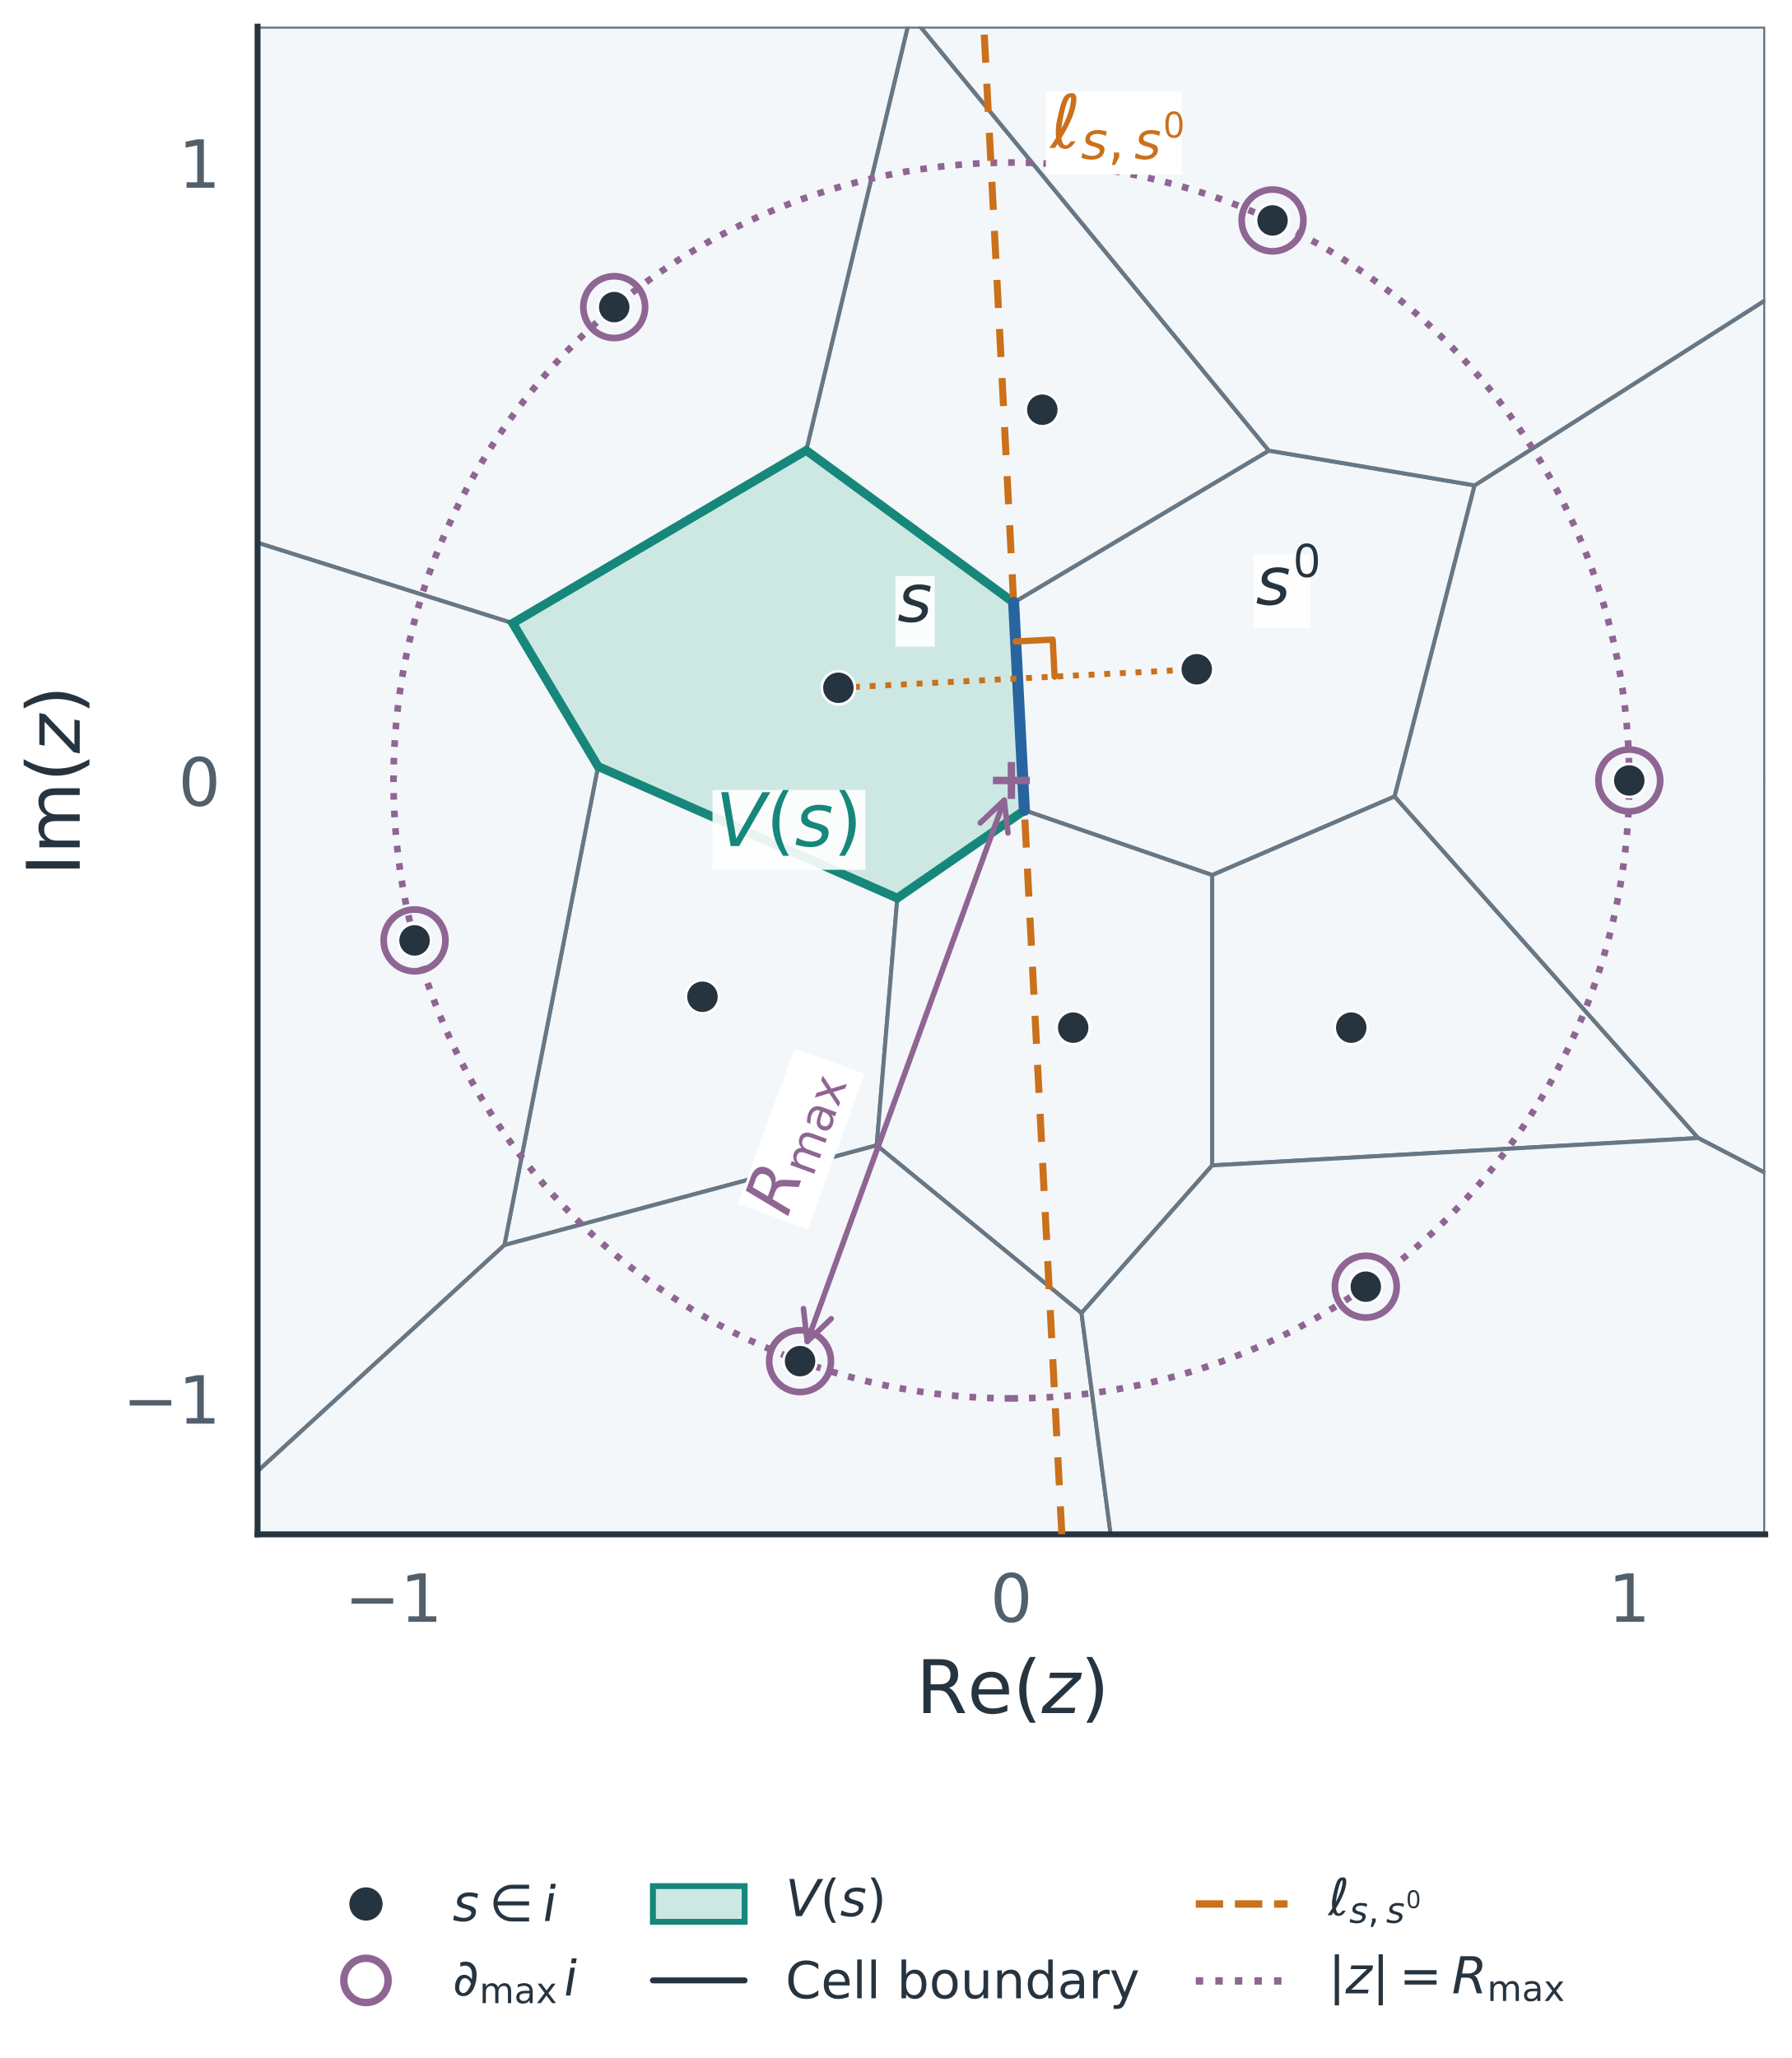
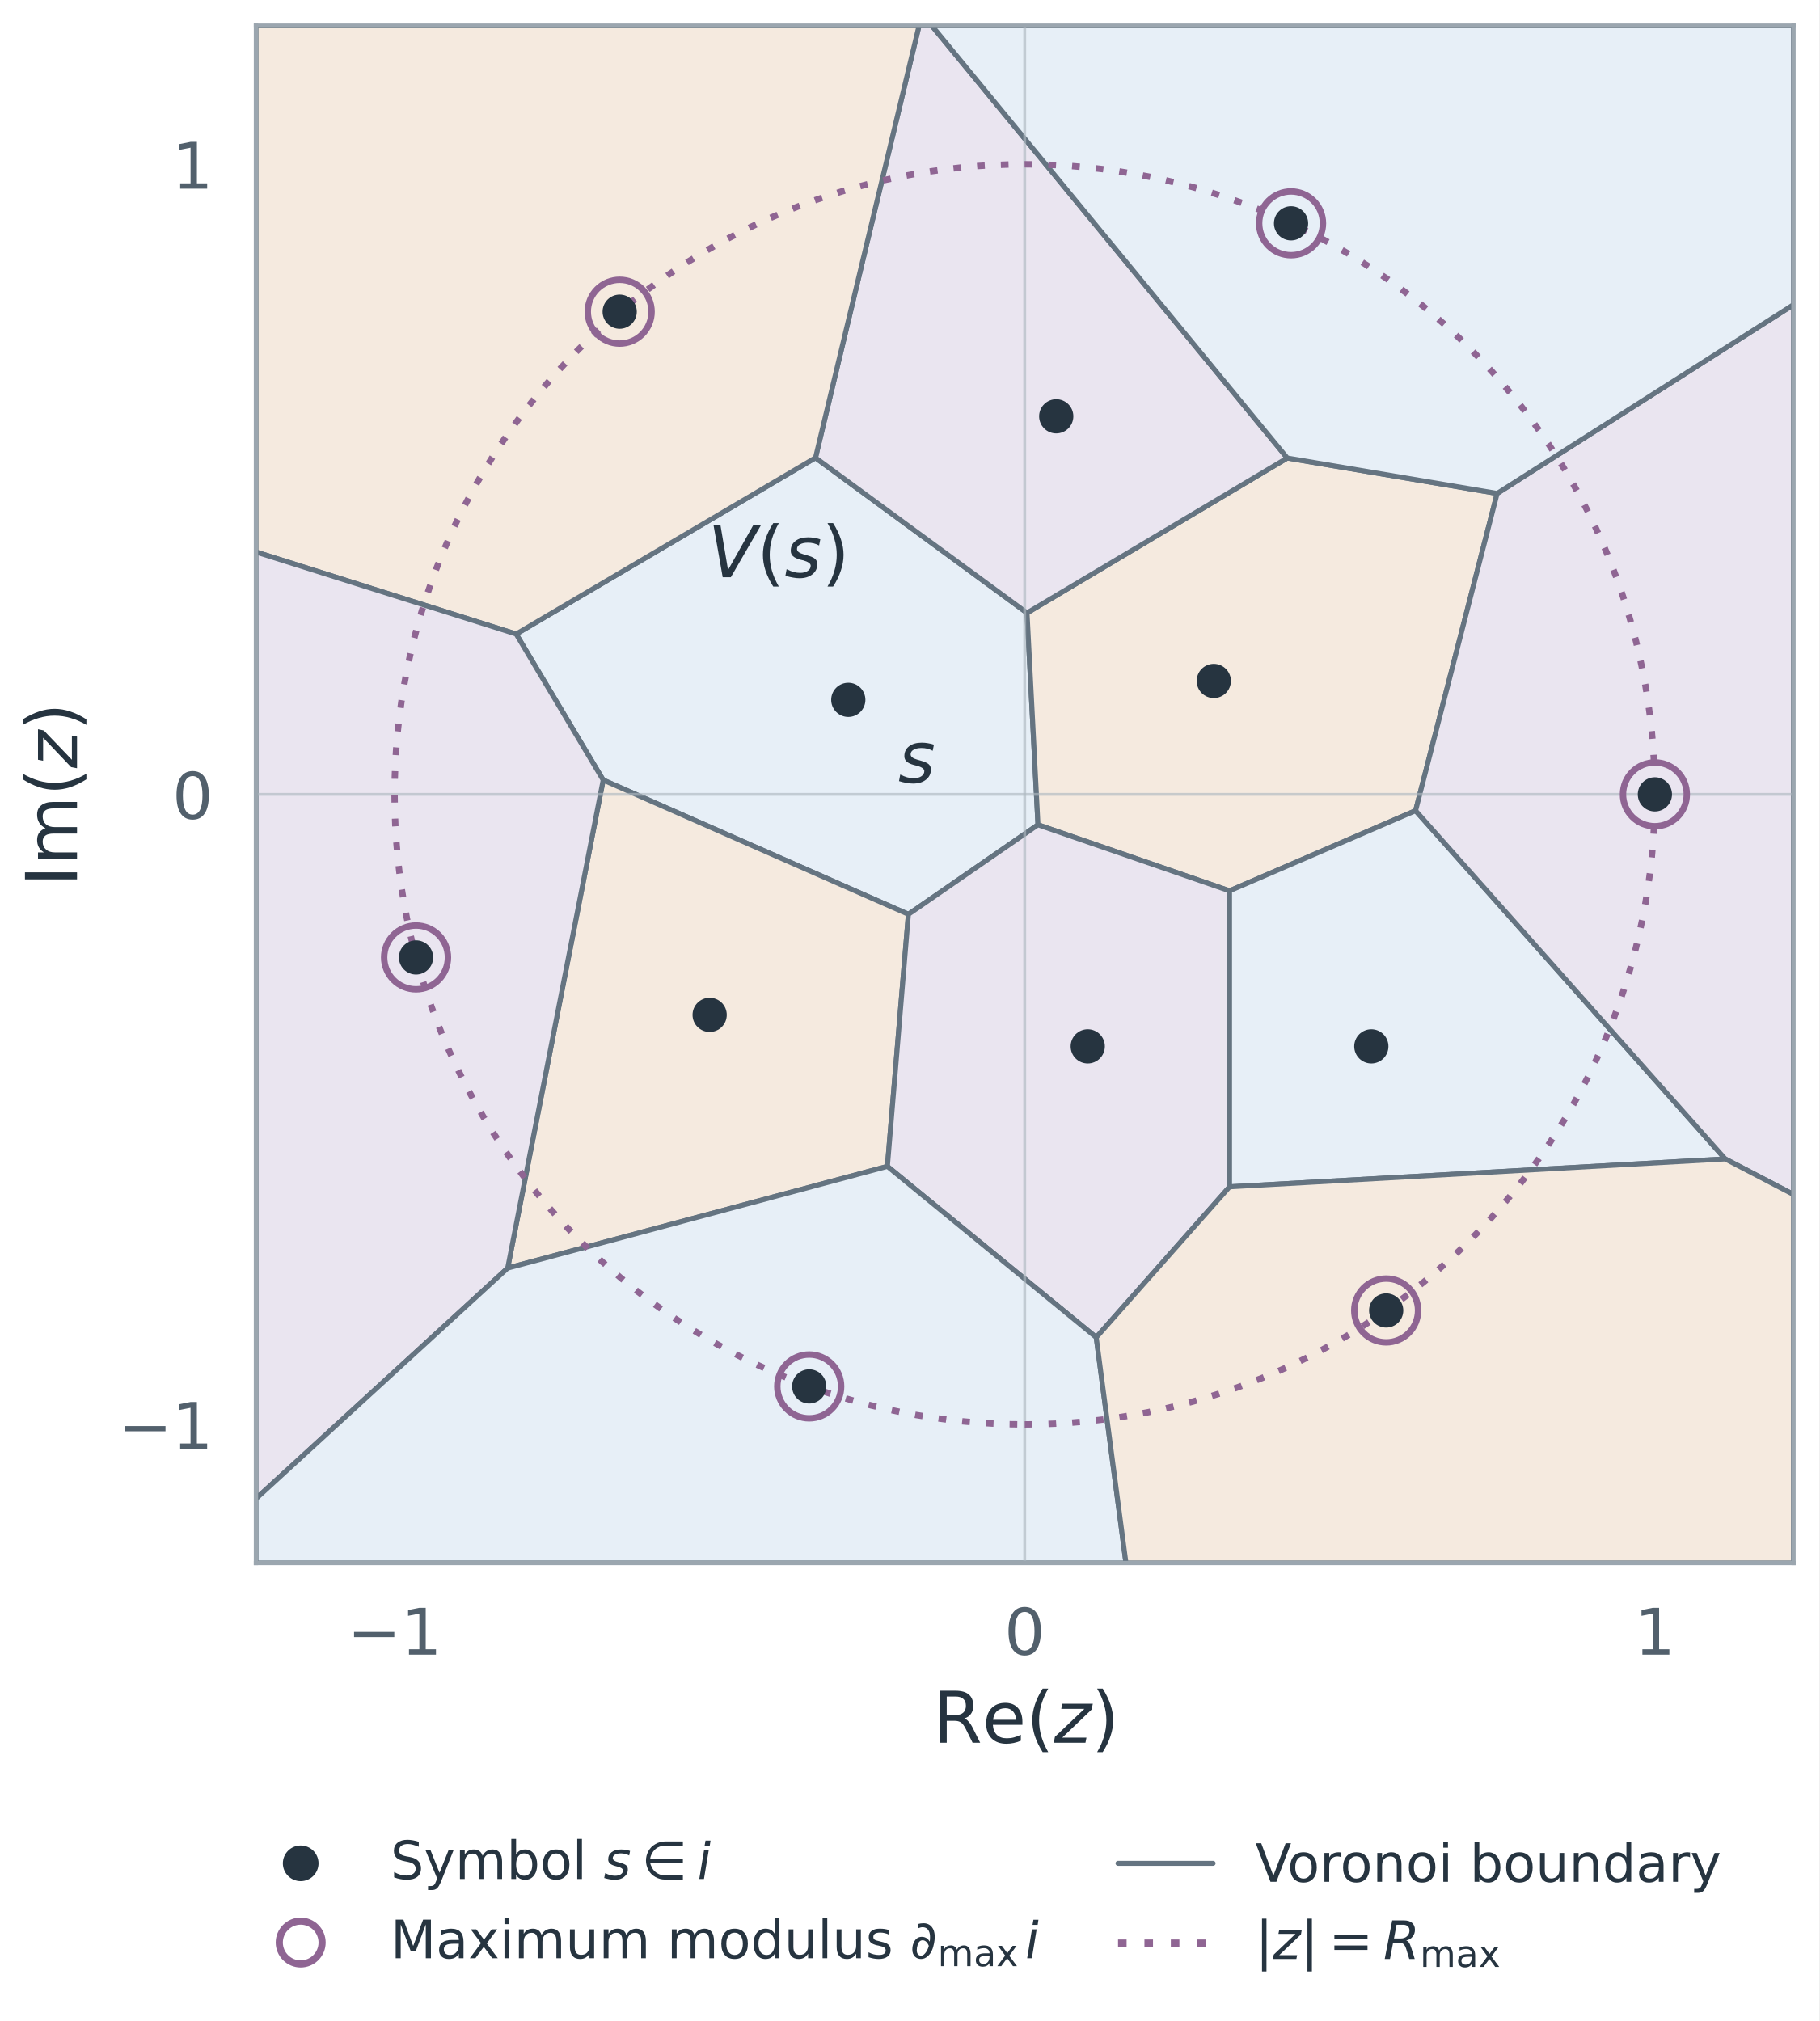
- <svg xmlns="http://www.w3.org/2000/svg" xmlns:xlink="http://www.w3.org/1999/xlink" width="242.59pt" height="278.61pt" viewBox="0 0 242.59 278.61" version="1.1">
+ <svg xmlns="http://www.w3.org/2000/svg" xmlns:xlink="http://www.w3.org/1999/xlink" width="254.966pt" height="283.292pt" viewBox="0 0 254.966 283.292" version="1.1">
  <defs>
    <style type="text/css">*{stroke-linejoin: round; stroke-linecap: butt}</style>
  </defs>
  <g id="figure_1">
    <g id="patch_1">
-       <path d="M 0 278.61  L 242.59 278.61  L 242.59 0  L 0 0  z " style="fill: #ffffff" />
+       <path d="M 0 283.292  L 254.966 283.292  L 254.966 0  L 0 0  z " style="fill: #ffffff" />
    </g>
    <g id="axes_1">
      <g id="patch_2">
-         <path d="M 34.87 207.72  L 238.99 207.72  L 238.99 3.6  L 34.87 3.6  z " style="fill: #ffffff" />
-       </g>
-       <g id="line2d_1">
-         <path d="M 34.87 105.66  L 238.99 105.66  " clip-path="url(#p9c1ac9a05a)" style="fill: none; stroke: #9aa6af; stroke-width: 0.45; stroke-linecap: round" />
-       </g>
-       <g id="line2d_2">
-         <path d="M 136.93 207.72  L 136.93 3.6  " clip-path="url(#p9c1ac9a05a)" style="fill: none; stroke: #9aa6af; stroke-width: 0.45; stroke-linecap: round" />
+         <path d="M 35.87 219.096  L 251.366 219.096  L 251.366 3.6  L 35.87 3.6  z " style="fill: #ffffff" />
      </g>
      <g id="matplotlib.axis_1">
        <g id="xtick_1">
          <g id="text_1">
-             <text style="font-size: 9px; font-family: 'DejaVu Sans'; text-anchor: middle; fill: #52606c" x="53.275" y="219.558" transform="rotate(-0 53.27457 219.5579)">−1</text>
+             <text style="font-size: 9px; font-family: 'DejaVu Sans'; text-anchor: middle; fill: #52606c" x="55.3" y="231.934" transform="rotate(-0 55.30028 231.9339)">−1</text>
          </g>
        </g>
        <g id="xtick_2">
          <g id="text_2">
-             <text style="font-size: 9px; font-family: 'DejaVu Sans'; text-anchor: middle; fill: #52606c" x="136.93" y="219.558" transform="rotate(-0 136.9303 219.5579)">0</text>
+             <text style="font-size: 9px; font-family: 'DejaVu Sans'; text-anchor: middle; fill: #52606c" x="143.618" y="231.934" transform="rotate(-0 143.6183 231.9339)">0</text>
          </g>
        </g>
        <g id="xtick_3">
          <g id="text_3">
-             <text style="font-size: 9px; font-family: 'DejaVu Sans'; text-anchor: middle; fill: #52606c" x="220.586" y="219.558" transform="rotate(-0 220.5861 219.5579)">1</text>
+             <text style="font-size: 9px; font-family: 'DejaVu Sans'; text-anchor: middle; fill: #52606c" x="231.936" y="231.934" transform="rotate(-0 231.9363 231.9339)">1</text>
          </g>
        </g>
        <g id="text_4">
-           <g style="fill: #263440" transform="translate(124.0303 232.32)">
+           <g style="fill: #263440" transform="translate(130.7183 244.696)">
            <text>
              <tspan x="0" y="-0.406" style="font-size: 10px; font-family: 'DejaVu Sans'; fill: #263440">R</tspan>
              <tspan x="6.948" y="-0.406" style="font-size: 10px; font-family: 'DejaVu Sans'; fill: #263440">e</tspan>
              <tspan x="13.101" y="-0.406" style="font-size: 10px; font-family: 'DejaVu Sans'; fill: #263440">(</tspan>
              <tspan x="22.251" y="-0.406" style="font-size: 10px; font-family: 'DejaVu Sans'; fill: #263440">)</tspan>
              <tspan x="17.002" y="-0.406" style="font-style: oblique; font-size: 10px; font-family: 'DejaVu Sans'; fill: #263440">z</tspan>
            </text>
          </g>
        </g>
      </g>
      <g id="matplotlib.axis_2">
        <g id="ytick_1">
          <g id="text_5">
-             <text style="font-size: 9px; font-family: 'DejaVu Sans'; text-anchor: end; fill: #52606c" x="29.87" y="192.735" transform="rotate(-0 29.87031 192.7347)">−1</text>
+             <text style="font-size: 9px; font-family: 'DejaVu Sans'; text-anchor: end; fill: #52606c" x="29.87" y="203.085" transform="rotate(-0 29.87031 203.085)">−1</text>
          </g>
        </g>
        <g id="ytick_2">
          <g id="text_6">
-             <text style="font-size: 9px; font-family: 'DejaVu Sans'; text-anchor: end; fill: #52606c" x="29.87" y="109.079" transform="rotate(-0 29.87031 109.0789)">0</text>
+             <text style="font-size: 9px; font-family: 'DejaVu Sans'; text-anchor: end; fill: #52606c" x="29.87" y="114.767" transform="rotate(-0 29.87031 114.7669)">0</text>
          </g>
        </g>
        <g id="ytick_3">
          <g id="text_7">
-             <text style="font-size: 9px; font-family: 'DejaVu Sans'; text-anchor: end; fill: #52606c" x="29.87" y="25.423" transform="rotate(-0 29.87031 25.42321)">1</text>
+             <text style="font-size: 9px; font-family: 'DejaVu Sans'; text-anchor: end; fill: #52606c" x="29.87" y="26.449" transform="rotate(-0 29.87031 26.44891)">1</text>
          </g>
        </g>
        <g id="text_8">
-           <g style="fill: #263440" transform="translate(11.2 118.56) rotate(-90)">
+           <g style="fill: #263440" transform="translate(11.2 124.248) rotate(-90)">
            <text>
              <tspan x="0" y="-0.406" style="font-size: 10px; font-family: 'DejaVu Sans'; fill: #263440">I</tspan>
              <tspan x="2.949" y="-0.406" style="font-size: 10px; font-family: 'DejaVu Sans'; fill: #263440">m</tspan>
              <tspan x="12.69" y="-0.406" style="font-size: 10px; font-family: 'DejaVu Sans'; fill: #263440">(</tspan>
              <tspan x="21.841" y="-0.406" style="font-size: 10px; font-family: 'DejaVu Sans'; fill: #263440">)</tspan>
              <tspan x="16.592" y="-0.406" style="font-style: oblique; font-size: 10px; font-family: 'DejaVu Sans'; fill: #263440">z</tspan>
            </text>
          </g>
        </g>
      </g>
      <g id="patch_3">
-         <path d="M 138.69 109.699  L 137.235 81.567  L 109.151 60.973  L 69.416 84.373  L 80.97 103.758  L 121.486 121.586  z " clip-path="url(#p9c1ac9a05a)" style="fill: #cde8e3; stroke: #677784; stroke-width: 0.55; stroke-linejoin: miter" />
+         <path d="M 145.476 115.613  L 143.94 85.913  L 114.291 64.17  L 72.341 88.874  L 84.539 109.34  L 127.314 128.161  z " clip-path="url(#p32d2701789)" style="fill: #e7eff7; stroke: #657481; stroke-width: 0.7; stroke-linejoin: miter" />
      </g>
      <g id="patch_4">
-         <path d="M 171.782 61.003  L 137.235 81.567  L 138.69 109.699  L 164.118 118.468  L 188.814 107.823  L 199.644 65.707  z " clip-path="url(#p9c1ac9a05a)" style="fill: #f4f7fa; stroke: #677784; stroke-width: 0.55; stroke-linejoin: miter" />
+         <path d="M 180.413 64.202  L 143.94 85.913  L 145.476 115.613  L 172.322 124.87  L 198.394 113.632  L 209.827 69.168  z " clip-path="url(#p32d2701789)" style="fill: #f5eadf; stroke: #657481; stroke-width: 0.7; stroke-linejoin: miter" />
      </g>
      <g id="patch_5">
-         <path d="M 124.595 3.6  L 122.902 3.6  L 109.151 60.973  L 137.235 81.567  L 171.782 61.003  z " clip-path="url(#p9c1ac9a05a)" style="fill: #f4f7fa; stroke: #677784; stroke-width: 0.55; stroke-linejoin: miter" />
+         <path d="M 130.595 3.6  L 128.808 3.6  L 114.291 64.17  L 143.94 85.913  L 180.413 64.202  z " clip-path="url(#p32d2701789)" style="fill: #eae5f0; stroke: #657481; stroke-width: 0.7; stroke-linejoin: miter" />
      </g>
      <g id="patch_6">
-         <path d="M 118.697 155.054  L 121.486 121.586  L 80.97 103.758  L 68.288 168.559  z " clip-path="url(#p9c1ac9a05a)" style="fill: #f4f7fa; stroke: #677784; stroke-width: 0.55; stroke-linejoin: miter" />
+         <path d="M 124.369 163.495  L 127.314 128.161  L 84.539 109.34  L 71.151 177.752  z " clip-path="url(#p32d2701789)" style="fill: #f5eadf; stroke: #657481; stroke-width: 0.7; stroke-linejoin: miter" />
      </g>
      <g id="patch_7">
-         <path d="M 164.118 157.769  L 164.118 118.468  L 138.69 109.699  L 121.486 121.586  L 118.697 155.054  L 146.423 177.762  z " clip-path="url(#p9c1ac9a05a)" style="fill: #f4f7fa; stroke: #677784; stroke-width: 0.55; stroke-linejoin: miter" />
+         <path d="M 172.322 166.361  L 172.322 124.87  L 145.476 115.613  L 127.314 128.161  L 124.369 163.495  L 153.64 187.468  z " clip-path="url(#p32d2701789)" style="fill: #eae5f0; stroke: #657481; stroke-width: 0.7; stroke-linejoin: miter" />
      </g>
      <g id="patch_8">
-         <path d="M 229.92 154.068  L 188.814 107.823  L 164.118 118.468  L 164.118 157.769  z " clip-path="url(#p9c1ac9a05a)" style="fill: #f4f7fa; stroke: #677784; stroke-width: 0.55; stroke-linejoin: miter" />
+         <path d="M 241.791 162.453  L 198.394 113.632  L 172.322 124.87  L 172.322 166.361  z " clip-path="url(#p32d2701789)" style="fill: #e7eff7; stroke: #657481; stroke-width: 0.7; stroke-linejoin: miter" />
      </g>
      <g id="patch_9">
-         <path d="M 238.99 158.789  L 238.99 40.641  L 199.644 65.707  L 188.814 107.823  L 229.92 154.068  z " clip-path="url(#p9c1ac9a05a)" style="fill: #f4f7fa; stroke: #677784; stroke-width: 0.55; stroke-linejoin: miter" />
+         <path d="M 251.366 167.438  L 251.366 42.705  L 209.827 69.168  L 198.394 113.632  L 241.791 162.453  z " clip-path="url(#p32d2701789)" style="fill: #eae5f0; stroke: #657481; stroke-width: 0.7; stroke-linejoin: miter" />
      </g>
      <g id="patch_10">
-         <path d="M 238.99 40.641  L 238.99 3.6  L 124.595 3.6  L 171.782 61.003  L 199.644 65.707  z " clip-path="url(#p9c1ac9a05a)" style="fill: #f4f7fa; stroke: #677784; stroke-width: 0.55; stroke-linejoin: miter" />
+         <path d="M 251.366 42.705  L 251.366 3.6  L 130.595 3.6  L 180.413 64.202  L 209.827 69.168  z " clip-path="url(#p32d2701789)" style="fill: #e7eff7; stroke: #657481; stroke-width: 0.7; stroke-linejoin: miter" />
      </g>
      <g id="patch_11">
-         <path d="M 122.902 3.6  L 34.87 3.6  L 34.87 73.481  L 69.416 84.373  L 109.151 60.973  z " clip-path="url(#p9c1ac9a05a)" style="fill: #f4f7fa; stroke: #677784; stroke-width: 0.55; stroke-linejoin: miter" />
+         <path d="M 128.808 3.6  L 35.87 3.6  L 35.87 77.375  L 72.341 88.874  L 114.291 64.17  z " clip-path="url(#p32d2701789)" style="fill: #f5eadf; stroke: #657481; stroke-width: 0.7; stroke-linejoin: miter" />
      </g>
      <g id="patch_12">
-         <path d="M 68.288 168.559  L 80.97 103.758  L 69.416 84.373  L 34.87 73.481  L 34.87 199.181  z " clip-path="url(#p9c1ac9a05a)" style="fill: #f4f7fa; stroke: #677784; stroke-width: 0.55; stroke-linejoin: miter" />
+         <path d="M 71.151 177.752  L 84.539 109.34  L 72.341 88.874  L 35.87 77.375  L 35.87 210.081  z " clip-path="url(#p32d2701789)" style="fill: #eae5f0; stroke: #657481; stroke-width: 0.7; stroke-linejoin: miter" />
      </g>
      <g id="patch_13">
-         <path d="M 34.87 207.72  L 150.367 207.72  L 146.423 177.762  L 118.697 155.054  L 68.288 168.559  L 34.87 199.181  z " clip-path="url(#p9c1ac9a05a)" style="fill: #f4f7fa; stroke: #677784; stroke-width: 0.55; stroke-linejoin: miter" />
+         <path d="M 35.87 219.096  L 157.804 219.096  L 153.64 187.468  L 124.369 163.495  L 71.151 177.752  L 35.87 210.081  z " clip-path="url(#p32d2701789)" style="fill: #e7eff7; stroke: #657481; stroke-width: 0.7; stroke-linejoin: miter" />
      </g>
      <g id="patch_14">
-         <path d="M 150.367 207.72  L 238.99 207.72  L 238.99 158.789  L 229.92 154.068  L 164.118 157.769  L 146.423 177.762  z " clip-path="url(#p9c1ac9a05a)" style="fill: #f4f7fa; stroke: #677784; stroke-width: 0.55; stroke-linejoin: miter" />
+         <path d="M 157.804 219.096  L 251.366 219.096  L 251.366 167.438  L 241.791 162.453  L 172.322 166.361  L 153.64 187.468  z " clip-path="url(#p32d2701789)" style="fill: #f5eadf; stroke: #657481; stroke-width: 0.7; stroke-linejoin: miter" />
+       </g>
+       <g id="line2d_1">
+         <path d="M 35.87 111.348  L 251.366 111.348  " clip-path="url(#p32d2701789)" style="fill: none; stroke: #aeb8c0; stroke-opacity: 0.65; stroke-width: 0.4; stroke-linecap: round" />
+       </g>
+       <g id="line2d_2">
+         <path d="M 143.618 219.096  L 143.618 3.6  " clip-path="url(#p32d2701789)" style="fill: none; stroke: #aeb8c0; stroke-opacity: 0.65; stroke-width: 0.4; stroke-linecap: round" />
      </g>
      <g id="patch_15">
-         <path d="M 136.93 189.316  C 159.116 189.316 180.396 180.501 196.084 164.814  C 211.772 149.126 220.586 127.846 220.586 105.66  C 220.586 83.474 211.772 62.194 196.084 46.506  C 180.396 30.819 159.116 22.004 136.93 22.004  C 114.745 22.004 93.464 30.819 77.777 46.506  C 62.089 62.194 53.275 83.474 53.275 105.66  C 53.275 127.846 62.089 149.126 77.777 164.814  C 93.464 180.501 114.745 189.316 136.93 189.316  L 136.93 189.316  z " clip-path="url(#p9c1ac9a05a)" style="fill: none; stroke-dasharray: 0.9,1.485; stroke-dashoffset: 0; stroke: #8f6593; stroke-width: 0.9; stroke-linejoin: miter" />
+         <path d="M 35.87 219.096  L 35.87 3.6  " style="fill: none; stroke: #9ba6af; stroke-width: 0.6; stroke-linejoin: miter; stroke-linecap: square" />
      </g>
      <g id="patch_16">
-         <path d="M 34.87 207.72  L 34.87 3.6  " style="fill: none; stroke: #263440; stroke-width: 0.8; stroke-linejoin: miter; stroke-linecap: square" />
+         <path d="M 251.366 219.096  L 251.366 3.6  " style="fill: none; stroke: #9ba6af; stroke-width: 0.6; stroke-linejoin: miter; stroke-linecap: square" />
      </g>
      <g id="patch_17">
-         <path d="M 34.87 207.72  L 238.99 207.72  " style="fill: none; stroke: #263440; stroke-width: 0.8; stroke-linejoin: miter; stroke-linecap: square" />
+         <path d="M 35.87 219.096  L 251.366 219.096  " style="fill: none; stroke: #9ba6af; stroke-width: 0.6; stroke-linejoin: miter; stroke-linecap: square" />
      </g>
      <g id="patch_18">
-         <path d="M 138.69 109.699  L 137.235 81.567  L 109.151 60.973  L 69.416 84.373  L 80.97 103.758  L 121.486 121.586  L 138.69 109.699  z " clip-path="url(#p9c1ac9a05a)" style="fill: none; stroke: #16877a; stroke-width: 1.2; stroke-linejoin: miter" />
+         <path d="M 35.87 3.6  L 251.366 3.6  " style="fill: none; stroke: #9ba6af; stroke-width: 0.6; stroke-linejoin: miter; stroke-linecap: square" />
      </g>
      <g id="patch_19">
-         <path d="M 135.96 108.326  Q 122.624 144.966 109.289 181.605  " style="fill: none; stroke: #8f6593; stroke-width: 0.75; stroke-linecap: round" />
-         <path d="M 132.712 111.401  L 135.96 108.326  L 136.471 112.769  " style="fill: none; stroke: #8f6593; stroke-width: 0.75; stroke-linecap: round" />
-         <path d="M 112.536 178.53  L 109.289 181.605  L 108.777 177.162  " style="fill: none; stroke: #8f6593; stroke-width: 0.75; stroke-linecap: round" />
-       </g>
-       <g id="line2d_3">
-         <path d="M 143.76 207.72  L 133.202 3.6  " clip-path="url(#p9c1ac9a05a)" style="fill: none; stroke-dasharray: 3.8,2.85; stroke-dashoffset: 0; stroke: #cb701b; stroke-width: 0.95" />
-       </g>
-       <g id="line2d_4">
-         <path d="M 138.69 109.699  L 137.235 81.567  " clip-path="url(#p9c1ac9a05a)" style="fill: none; stroke: #2864a0; stroke-width: 1.5; stroke-linecap: round" />
+         <path d="M 143.618 199.666  C 167.041 199.666 189.507 190.36 206.069 173.798  C 222.631 157.236 231.936 134.77 231.936 111.348  C 231.936 87.926 222.631 65.46 206.069 48.898  C 189.507 32.336 167.041 23.03 143.618 23.03  C 120.196 23.03 97.73 32.336 81.168 48.898  C 64.606 65.46 55.3 87.926 55.3 111.348  C 55.3 134.77 64.606 157.236 81.168 173.798  C 97.73 190.36 120.196 199.666 143.618 199.666  L 143.618 199.666  z " clip-path="url(#p32d2701789)" style="fill: none; stroke-dasharray: 1.08,2.25; stroke-dashoffset: 0; stroke: #8f6593; stroke-width: 0.9; stroke-linejoin: miter" />
      </g>
      <g id="PathCollection_1">
        <defs>
-           <path id="C0_0_5647964452" d="M 0 4.183  C 1.109 4.183 2.174 3.743 2.958 2.958  C 3.743 2.174 4.183 1.109 4.183 -0  C 4.183 -1.109 3.743 -2.174 2.958 -2.958  C 2.174 -3.743 1.109 -4.183 0 -4.183  C -1.109 -4.183 -2.174 -3.743 -2.958 -2.958  C -3.743 -2.174 -4.183 -1.109 -4.183 0  C -4.183 1.109 -3.743 2.174 -2.958 2.958  C -2.174 3.743 -1.109 4.183 0 4.183  z " />
-         </defs>
-         <g clip-path="url(#p9c1ac9a05a)">
-           <use xlink:href="#C0_0_5647964452" x="220.586" y="105.66" style="fill: none; stroke: #8f6593; stroke-width: 0.9" />
-         </g>
-         <g clip-path="url(#p9c1ac9a05a)">
-           <use xlink:href="#C0_0_5647964452" x="172.285" y="29.842" style="fill: none; stroke: #8f6593; stroke-width: 0.9" />
-         </g>
-         <g clip-path="url(#p9c1ac9a05a)">
-           <use xlink:href="#C0_0_5647964452" x="83.157" y="41.576" style="fill: none; stroke: #8f6593; stroke-width: 0.9" />
-         </g>
-         <g clip-path="url(#p9c1ac9a05a)">
-           <use xlink:href="#C0_0_5647964452" x="56.125" y="127.312" style="fill: none; stroke: #8f6593; stroke-width: 0.9" />
-         </g>
-         <g clip-path="url(#p9c1ac9a05a)">
-           <use xlink:href="#C0_0_5647964452" x="108.318" y="184.271" style="fill: none; stroke: #8f6593; stroke-width: 0.9" />
-         </g>
-         <g clip-path="url(#p9c1ac9a05a)">
-           <use xlink:href="#C0_0_5647964452" x="184.913" y="174.187" style="fill: none; stroke: #8f6593; stroke-width: 0.9" />
-         </g>
-       </g>
-       <g id="line2d_5">
-         <path d="M 113.507 93.112  L 162.027 90.602  " clip-path="url(#p9c1ac9a05a)" style="fill: none; stroke-dasharray: 0.8,1.32; stroke-dashoffset: 0; stroke: #cb701b; stroke-width: 0.8" />
+           <path id="C0_0_410aed435f" d="M 0 4.472  C 1.186 4.472 2.324 4.001 3.162 3.162  C 4.001 2.324 4.472 1.186 4.472 -0  C 4.472 -1.186 4.001 -2.324 3.162 -3.162  C 2.324 -4.001 1.186 -4.472 0 -4.472  C -1.186 -4.472 -2.324 -4.001 -3.162 -3.162  C -4.001 -2.324 -4.472 -1.186 -4.472 0  C -4.472 1.186 -4.001 2.324 -3.162 3.162  C -2.324 4.001 -1.186 4.472 0 4.472  z " />
+         </defs>
+         <g clip-path="url(#p32d2701789)">
+           <use xlink:href="#C0_0_410aed435f" x="231.936" y="111.348" style="fill: none; stroke: #8f6593; stroke-width: 0.9" />
+         </g>
+         <g clip-path="url(#p32d2701789)">
+           <use xlink:href="#C0_0_410aed435f" x="180.943" y="31.305" style="fill: none; stroke: #8f6593; stroke-width: 0.9" />
+         </g>
+         <g clip-path="url(#p32d2701789)">
+           <use xlink:href="#C0_0_410aed435f" x="86.849" y="43.692" style="fill: none; stroke: #8f6593; stroke-width: 0.9" />
+         </g>
+         <g clip-path="url(#p32d2701789)">
+           <use xlink:href="#C0_0_410aed435f" x="58.31" y="134.206" style="fill: none; stroke: #8f6593; stroke-width: 0.9" />
+         </g>
+         <g clip-path="url(#p32d2701789)">
+           <use xlink:href="#C0_0_410aed435f" x="113.412" y="194.34" style="fill: none; stroke: #8f6593; stroke-width: 0.9" />
+         </g>
+         <g clip-path="url(#p32d2701789)">
+           <use xlink:href="#C0_0_410aed435f" x="194.275" y="183.694" style="fill: none; stroke: #8f6593; stroke-width: 0.9" />
+         </g>
      </g>
      <g id="PathCollection_2">
        <defs>
-           <path id="mb1f69f46f2" d="M 0 2.236  C 0.593 2.236 1.162 2 1.581 1.581  C 2 1.162 2.236 0.593 2.236 0  C 2.236 -0.593 2 -1.162 1.581 -1.581  C 1.162 -2 0.593 -2.236 0 -2.236  C -0.593 -2.236 -1.162 -2 -1.581 -1.581  C -2 -1.162 -2.236 -0.593 -2.236 0  C -2.236 0.593 -2 1.162 -1.581 1.581  C -1.162 2 -0.593 2.236 0 2.236  z " style="stroke: #ffffff; stroke-width: 0.35" />
-         </defs>
-         <g clip-path="url(#p9c1ac9a05a)">
-           <use xlink:href="#mb1f69f46f2" x="113.507" y="93.112" style="fill: #263440; stroke: #ffffff; stroke-width: 0.35" />
-           <use xlink:href="#mb1f69f46f2" x="162.027" y="90.602" style="fill: #263440; stroke: #ffffff; stroke-width: 0.35" />
-           <use xlink:href="#mb1f69f46f2" x="141.113" y="55.467" style="fill: #263440; stroke: #ffffff; stroke-width: 0.35" />
-           <use xlink:href="#mb1f69f46f2" x="95.102" y="134.94" style="fill: #263440; stroke: #ffffff; stroke-width: 0.35" />
-           <use xlink:href="#mb1f69f46f2" x="145.296" y="139.122" style="fill: #263440; stroke: #ffffff; stroke-width: 0.35" />
-           <use xlink:href="#mb1f69f46f2" x="182.941" y="139.122" style="fill: #263440; stroke: #ffffff; stroke-width: 0.35" />
-           <use xlink:href="#mb1f69f46f2" x="220.586" y="105.66" style="fill: #263440; stroke: #ffffff; stroke-width: 0.35" />
-           <use xlink:href="#mb1f69f46f2" x="172.285" y="29.842" style="fill: #263440; stroke: #ffffff; stroke-width: 0.35" />
-           <use xlink:href="#mb1f69f46f2" x="83.157" y="41.576" style="fill: #263440; stroke: #ffffff; stroke-width: 0.35" />
-           <use xlink:href="#mb1f69f46f2" x="56.125" y="127.312" style="fill: #263440; stroke: #ffffff; stroke-width: 0.35" />
-           <use xlink:href="#mb1f69f46f2" x="108.318" y="184.271" style="fill: #263440; stroke: #ffffff; stroke-width: 0.35" />
-           <use xlink:href="#mb1f69f46f2" x="184.913" y="174.187" style="fill: #263440; stroke: #ffffff; stroke-width: 0.35" />
-         </g>
-       </g>
-       <g id="line2d_6">
-         <path d="M 142.78 91.598  L 142.52 86.585  L 137.508 86.844  " clip-path="url(#p9c1ac9a05a)" style="fill: none; stroke: #cb701b; stroke-width: 0.85; stroke-linecap: round" />
-       </g>
-       <g id="line2d_7">
-         <path d="M 136.93 105.66  " clip-path="url(#p9c1ac9a05a)" style="fill: none; stroke: #8f6593; stroke-width: 1.2; stroke-linecap: round" />
-         <defs>
-           <path id="m6646b5e52b" d="M -2.5 0  L 2.5 0  M 0 2.5  L 0 -2.5  " style="stroke: #8f6593" />
-         </defs>
-         <g clip-path="url(#p9c1ac9a05a)">
-           <use xlink:href="#m6646b5e52b" x="136.93" y="105.66" style="fill: #8f6593; stroke: #8f6593" />
+           <path id="m802f2924cd" d="M 0 2.398  C 0.636 2.398 1.246 2.145 1.696 1.696  C 2.145 1.246 2.398 0.636 2.398 0  C 2.398 -0.636 2.145 -1.246 1.696 -1.696  C 1.246 -2.145 0.636 -2.398 0 -2.398  C -0.636 -2.398 -1.246 -2.145 -1.696 -1.696  C -2.145 -1.246 -2.398 -0.636 -2.398 0  C -2.398 0.636 -2.145 1.246 -1.696 1.696  C -1.246 2.145 -0.636 2.398 0 2.398  z " />
+         </defs>
+         <g clip-path="url(#p32d2701789)">
+           <use xlink:href="#m802f2924cd" x="118.889" y="98.1" style="fill: #263440" />
+           <use xlink:href="#m802f2924cd" x="170.114" y="95.451" style="fill: #263440" />
+           <use xlink:href="#m802f2924cd" x="148.034" y="58.357" style="fill: #263440" />
+           <use xlink:href="#m802f2924cd" x="99.459" y="142.259" style="fill: #263440" />
+           <use xlink:href="#m802f2924cd" x="152.45" y="146.675" style="fill: #263440" />
+           <use xlink:href="#m802f2924cd" x="192.193" y="146.675" style="fill: #263440" />
+           <use xlink:href="#m802f2924cd" x="231.936" y="111.348" style="fill: #263440" />
+           <use xlink:href="#m802f2924cd" x="180.943" y="31.305" style="fill: #263440" />
+           <use xlink:href="#m802f2924cd" x="86.849" y="43.692" style="fill: #263440" />
+           <use xlink:href="#m802f2924cd" x="58.31" y="134.206" style="fill: #263440" />
+           <use xlink:href="#m802f2924cd" x="113.412" y="194.34" style="fill: #263440" />
+           <use xlink:href="#m802f2924cd" x="194.275" y="183.694" style="fill: #263440" />
        </g>
      </g>
      <g id="text_9">
-         <g id="patch_20">
-           <path d="M 109.391 166.433  L 117.056 145.375  L 107.584 141.927  L 99.919 162.986  z " style="fill: #ffffff" />
-         </g>
-         <g style="fill: #8f6593" transform="translate(107.0366 165.0018) rotate(-70)">
-           <text>
-             <tspan x="0" y="-0.438" style="font-style: oblique; font-size: 9px; font-family: 'DejaVu Sans'; fill: #8f6593">R</tspan>
-             <tspan x="6.253" y="0.912" style="font-size: 6.3px; font-family: 'DejaVu Sans'; fill: #8f6593">m</tspan>
-             <tspan x="12.39" y="0.912" style="font-size: 6.3px; font-family: 'DejaVu Sans'; fill: #8f6593">a</tspan>
-             <tspan x="16.251" y="0.912" style="font-size: 6.3px; font-family: 'DejaVu Sans'; fill: #8f6593">x</tspan>
+         <g style="fill: #263440" transform="translate(125.8893 110.1003)">
+           <text>
+             <tspan x="0" y="-0.406" style="font-style: oblique; font-size: 10px; font-family: 'DejaVu Sans'; fill: #263440">s</tspan>
          </text>
        </g>
      </g>
      <g id="text_10">
-         <g id="patch_21">
-           <path d="M 121.237 87.544  L 126.547 87.544  L 126.547 78.004  L 121.237 78.004  z " style="fill: #ffffff; opacity: 0.92" />
-         </g>
-         <g style="fill: #263440" transform="translate(121.5067 85.11164)">
-           <text>
-             <tspan x="0" y="-0.953" style="font-style: oblique; font-size: 9px; font-family: 'DejaVu Sans'; fill: #263440">s</tspan>
-           </text>
-         </g>
-       </g>
-       <g id="text_11">
-         <g id="patch_22">
-           <path d="M 169.757 85.034  L 177.407 85.034  L 177.407 75.042  L 169.757 75.042  z " style="fill: #ffffff; opacity: 0.92" />
-         </g>
-         <g style="fill: #263440" transform="translate(170.027 82.60197)">
-           <text>
-             <tspan x="0" y="-0.761" style="font-style: oblique; font-size: 9px; font-family: 'DejaVu Sans'; fill: #263440">s</tspan>
-             <tspan x="5.108" y="-4.478" style="font-size: 6.3px; font-family: 'cmsy10'; fill: #263440">0</tspan>
-           </text>
-         </g>
-       </g>
-       <g id="text_12">
-         <g id="patch_23">
-           <path d="M 96.464 117.754  L 117.164 117.754  L 117.164 106.951  L 96.464 106.951  z " style="fill: #ffffff; opacity: 0.9" />
-         </g>
-         <g style="fill: #16877a" transform="translate(96.86425 114.9513)">
-           <text>
-             <tspan x="0" y="-0.406" style="font-style: oblique; font-size: 10px; font-family: 'DejaVu Sans'; fill: #16877a">V</tspan>
-             <tspan x="10.742" y="-0.406" style="font-style: oblique; font-size: 10px; font-family: 'DejaVu Sans'; fill: #16877a">s</tspan>
-             <tspan x="6.841" y="-0.406" style="font-size: 10px; font-family: 'DejaVu Sans'; fill: #16877a">(</tspan>
-             <tspan x="15.952" y="-0.406" style="font-size: 10px; font-family: 'DejaVu Sans'; fill: #16877a">)</tspan>
-           </text>
-         </g>
-       </g>
-       <g id="text_13">
-         <g id="patch_24">
-           <path d="M 141.602 23.602  L 160.002 23.602  L 160.002 12.402  L 141.602 12.402  z " style="fill: #ffffff" />
-         </g>
-         <g style="fill: #cb701b" transform="translate(142.2019 20.6)">
-           <text>
-             <tspan x="0" y="-0.578" style="font-style: oblique; font-size: 10px; font-family: 'DejaVu Sans'; fill: #cb701b">ℓ</tspan>
-             <tspan x="4.131" y="0.922" style="font-style: oblique; font-size: 7px; font-family: 'DejaVu Sans'; fill: #cb701b">s</tspan>
-             <tspan x="11.367" y="0.922" style="font-style: oblique; font-size: 7px; font-family: 'DejaVu Sans'; fill: #cb701b">s</tspan>
-             <tspan x="7.778" y="0.922" style="font-size: 7px; font-family: 'DejaVu Sans'; fill: #cb701b">,</tspan>
-             <tspan x="15.339" y="-1.969" style="font-size: 4.9px; font-family: 'cmsy10'; fill: #cb701b">0</tspan>
+         <g style="fill: #263440" transform="translate(99.22428 81.31987)">
+           <text>
+             <tspan x="0" y="-0.406" style="font-style: oblique; font-size: 10px; font-family: 'DejaVu Sans'; fill: #263440">V</tspan>
+             <tspan x="10.742" y="-0.406" style="font-style: oblique; font-size: 10px; font-family: 'DejaVu Sans'; fill: #263440">s</tspan>
+             <tspan x="6.841" y="-0.406" style="font-size: 10px; font-family: 'DejaVu Sans'; fill: #263440">(</tspan>
+             <tspan x="15.952" y="-0.406" style="font-size: 10px; font-family: 'DejaVu Sans'; fill: #263440">)</tspan>
          </text>
        </g>
      </g>
    </g>
    <g id="legend_1">
-       <g id="line2d_8">
-         <defs>
-           <path id="md99bd22d7e" d="M 0 1.75  C 0.464 1.75 0.909 1.566 1.237 1.237  C 1.566 0.909 1.75 0.464 1.75 0  C 1.75 -0.464 1.566 -0.909 1.237 -1.237  C 0.909 -1.566 0.464 -1.75 0 -1.75  C -0.464 -1.75 -0.909 -1.566 -1.237 -1.237  C -1.566 -0.909 -1.75 -0.464 -1.75 0  C -1.75 0.464 -1.566 0.909 -1.237 1.237  C -0.909 1.566 -0.464 1.75 0 1.75  z " style="stroke: #263440" />
+       <g id="line2d_3">
+         <defs>
+           <path id="m2d902c6207" d="M 0 2  C 0.53 2 1.039 1.789 1.414 1.414  C 1.789 1.039 2 0.53 2 0  C 2 -0.53 1.789 -1.039 1.414 -1.414  C 1.039 -1.789 0.53 -2 0 -2  C -0.53 -2 -1.039 -1.789 -1.414 -1.414  C -1.789 -1.039 -2 -0.53 -2 0  C -2 0.53 -1.789 1.039 -1.414 1.414  C -1.039 1.789 -0.53 2 0 2  z " style="stroke: #263440" />
        </defs>
        <g>
-           <use xlink:href="#md99bd22d7e" x="49.547" y="257.757" style="fill: #263440; stroke: #263440" />
-         </g>
+           <use xlink:href="#m2d902c6207" x="42.143" y="261.189" style="fill: #263440; stroke: #263440" />
+         </g>
+       </g>
+       <g id="text_11">
+         <g style="fill: #263440" transform="translate(54.72266 263.7785)">
+           <text>
+             <tspan x="0" y="-0.391" style="font-size: 7.4px; font-family: 'DejaVu Sans'; fill: #263440">S</tspan>
+             <tspan x="4.691" y="-0.391" style="font-size: 7.4px; font-family: 'DejaVu Sans'; fill: #263440">y</tspan>
+             <tspan x="9.065" y="-0.391" style="font-size: 7.4px; font-family: 'DejaVu Sans'; fill: #263440">m</tspan>
+             <tspan x="16.264" y="-0.391" style="font-size: 7.4px; font-family: 'DejaVu Sans'; fill: #263440">b</tspan>
+             <tspan x="20.956" y="-0.391" style="font-size: 7.4px; font-family: 'DejaVu Sans'; fill: #263440">o</tspan>
+             <tspan x="25.477" y="-0.391" style="font-size: 7.4px; font-family: 'DejaVu Sans'; fill: #263440">l</tspan>
+             <tspan x="27.531" y="-0.391" style="font-size: 7.4px; font-family: 'DejaVu Sans'; fill: #263440"> </tspan>
+             <tspan x="35.17" y="-0.391" style="font-size: 7.4px; font-family: 'DejaVu Sans'; fill: #263440">∈</tspan>
+             <tspan x="29.88" y="-0.391" style="font-style: oblique; font-size: 7.4px; font-family: 'DejaVu Sans'; fill: #263440">s</tspan>
+             <tspan x="43.048" y="-0.391" style="font-style: italic; font-size: 7.4px; font-family: 'STIXNonUnicode'; fill: #263440"></tspan>
+           </text>
+         </g>
+       </g>
+       <g id="line2d_4">
+         <defs>
+           <path id="m253991c07b" d="M 0 3  C 0.796 3 1.559 2.684 2.121 2.121  C 2.684 1.559 3 0.796 3 0  C 3 -0.796 2.684 -1.559 2.121 -2.121  C 1.559 -2.684 0.796 -3 0 -3  C -0.796 -3 -1.559 -2.684 -2.121 -2.121  C -2.684 -1.559 -3 -0.796 -3 0  C -3 0.796 -2.684 1.559 -2.121 2.121  C -1.559 2.684 -0.796 3 0 3  z " style="stroke: #8f6593" />
+         </defs>
+         <g>
+           <use xlink:href="#m253991c07b" x="42.143" y="272.29" style="fill-opacity: 0; stroke: #8f6593" />
+         </g>
+       </g>
+       <g id="text_12">
+         <g style="fill: #263440" transform="translate(54.72266 274.8803)">
+           <text>
+             <tspan x="0" y="-0.391" style="font-size: 7.4px; font-family: 'DejaVu Sans'; fill: #263440">M</tspan>
+             <tspan x="6.377" y="-0.391" style="font-size: 7.4px; font-family: 'DejaVu Sans'; fill: #263440">a</tspan>
+             <tspan x="10.906" y="-0.391" style="font-size: 7.4px; font-family: 'DejaVu Sans'; fill: #263440">x</tspan>
+             <tspan x="15.279" y="-0.391" style="font-size: 7.4px; font-family: 'DejaVu Sans'; fill: #263440">i</tspan>
+             <tspan x="17.333" y="-0.391" style="font-size: 7.4px; font-family: 'DejaVu Sans'; fill: #263440">m</tspan>
+             <tspan x="24.532" y="-0.391" style="font-size: 7.4px; font-family: 'DejaVu Sans'; fill: #263440">u</tspan>
+             <tspan x="29.216" y="-0.391" style="font-size: 7.4px; font-family: 'DejaVu Sans'; fill: #263440">m</tspan>
+             <tspan x="36.415" y="-0.391" style="font-size: 7.4px; font-family: 'DejaVu Sans'; fill: #263440"> </tspan>
+             <tspan x="38.765" y="-0.391" style="font-size: 7.4px; font-family: 'DejaVu Sans'; fill: #263440">m</tspan>
+             <tspan x="45.964" y="-0.391" style="font-size: 7.4px; font-family: 'DejaVu Sans'; fill: #263440">o</tspan>
+             <tspan x="50.486" y="-0.391" style="font-size: 7.4px; font-family: 'DejaVu Sans'; fill: #263440">d</tspan>
+             <tspan x="55.177" y="-0.391" style="font-size: 7.4px; font-family: 'DejaVu Sans'; fill: #263440">u</tspan>
+             <tspan x="59.861" y="-0.391" style="font-size: 7.4px; font-family: 'DejaVu Sans'; fill: #263440">l</tspan>
+             <tspan x="61.915" y="-0.391" style="font-size: 7.4px; font-family: 'DejaVu Sans'; fill: #263440">u</tspan>
+             <tspan x="66.599" y="-0.391" style="font-size: 7.4px; font-family: 'DejaVu Sans'; fill: #263440">s</tspan>
+             <tspan x="70.449" y="-0.391" style="font-size: 7.4px; font-family: 'DejaVu Sans'; fill: #263440"> </tspan>
+             <tspan x="72.798" y="-0.391" style="font-size: 7.4px; font-family: 'DejaVu Sans'; fill: #263440">∂</tspan>
+             <tspan x="76.691" y="0.719" style="font-size: 5.18px; font-family: 'DejaVu Sans'; fill: #263440">m</tspan>
+             <tspan x="81.73" y="0.719" style="font-size: 5.18px; font-family: 'DejaVu Sans'; fill: #263440">a</tspan>
+             <tspan x="84.901" y="0.719" style="font-size: 5.18px; font-family: 'DejaVu Sans'; fill: #263440">x</tspan>
+             <tspan x="89.005" y="-0.391" style="font-style: italic; font-size: 7.4px; font-family: 'STIXNonUnicode'; fill: #263440"></tspan>
+           </text>
+         </g>
+       </g>
+       <g id="line2d_5">
+         <path d="M 156.695 261.189  L 163.355 261.189  L 170.015 261.189  " style="fill: none; stroke: #657481; stroke-width: 0.7; stroke-linecap: round" />
+       </g>
+       <g id="text_13">
+         <text style="font-size: 7.4px; font-family: 'DejaVu Sans'; text-anchor: start; fill: #263440" x="175.935" y="263.779" transform="rotate(-0 175.9347 263.7785)">Voronoi boundary</text>
+       </g>
+       <g id="line2d_6">
+         <path d="M 156.695 272.364  L 163.355 272.364  L 170.015 272.364  " style="fill: none; stroke-dasharray: 1.2,2.5; stroke-dashoffset: 0; stroke: #8f6593" />
      </g>
      <g id="text_14">
-         <g style="fill: #263440" transform="translate(61.27734 260.1718)">
-           <text>
-             <tspan x="0" y="-0.109" style="font-style: oblique; font-size: 6.9px; font-family: 'DejaVu Sans'; fill: #263440">s</tspan>
-             <tspan x="4.932" y="-0.109" style="font-size: 6.9px; font-family: 'DejaVu Sans'; fill: #263440">∈</tspan>
-             <tspan x="12.277" y="-0.109" style="font-style: italic; font-size: 6.9px; font-family: 'STIXNonUnicode'; fill: #263440"></tspan>
-           </text>
-         </g>
-       </g>
-       <g id="line2d_9">
-         <defs>
-           <path id="ma08d968198" d="M 0 3  C 0.796 3 1.559 2.684 2.121 2.121  C 2.684 1.559 3 0.796 3 0  C 3 -0.796 2.684 -1.559 2.121 -2.121  C 1.559 -2.684 0.796 -3 0 -3  C -0.796 -3 -1.559 -2.684 -2.121 -2.121  C -2.684 -1.559 -3 -0.796 -3 0  C -3 0.796 -2.684 1.559 -2.121 2.121  C -1.559 2.684 -0.796 3 0 3  z " style="stroke: #8f6593" />
-         </defs>
-         <g>
-           <use xlink:href="#ma08d968198" x="49.547" y="268.107" style="fill-opacity: 0; stroke: #8f6593" />
-         </g>
-       </g>
-       <g id="text_15">
-         <g style="fill: #263440" transform="translate(61.27734 270.5223)">
-           <text>
-             <tspan x="0" y="-0.375" style="font-size: 6.9px; font-family: 'DejaVu Sans'; fill: #263440">∂</tspan>
-             <tspan x="3.629" y="0.66" style="font-size: 4.83px; font-family: 'DejaVu Sans'; fill: #263440">m</tspan>
-             <tspan x="8.328" y="0.66" style="font-size: 4.83px; font-family: 'DejaVu Sans'; fill: #263440">a</tspan>
-             <tspan x="11.284" y="0.66" style="font-size: 4.83px; font-family: 'DejaVu Sans'; fill: #263440">x</tspan>
-             <tspan x="15.11" y="-0.375" style="font-style: italic; font-size: 6.9px; font-family: 'STIXNonUnicode'; fill: #263440"></tspan>
-           </text>
-         </g>
-       </g>
-       <g id="patch_25">
-         <path d="M 88.394 260.172  L 100.814 260.172  L 100.814 255.342  L 88.394 255.342  z " style="fill: #cde8e3; stroke: #16877a; stroke-width: 0.8; stroke-linejoin: miter" />
-       </g>
-       <g id="text_16">
-         <g style="fill: #263440" transform="translate(106.3343 260.1718)">
-           <text>
-             <tspan x="0" y="-0.766" style="font-style: oblique; font-size: 6.9px; font-family: 'DejaVu Sans'; fill: #263440">V</tspan>
-             <tspan x="7.402" y="-0.766" style="font-style: oblique; font-size: 6.9px; font-family: 'DejaVu Sans'; fill: #263440">s</tspan>
-             <tspan x="4.714" y="-0.766" style="font-size: 6.9px; font-family: 'DejaVu Sans'; fill: #263440">(</tspan>
-             <tspan x="10.992" y="-0.766" style="font-size: 6.9px; font-family: 'DejaVu Sans'; fill: #263440">)</tspan>
-           </text>
-         </g>
-       </g>
-       <g id="line2d_10">
-         <path d="M 88.394 268.107  L 94.604 268.107  L 100.814 268.107  " style="fill: none; stroke: #263440; stroke-width: 0.8; stroke-linecap: round" />
-       </g>
-       <g id="text_17">
-         <text style="font-size: 6.9px; font-family: 'DejaVu Sans'; text-anchor: start; fill: #263440" x="106.334" y="270.522" transform="rotate(-0 106.3343 270.5223)">Cell boundary</text>
-       </g>
-       <g id="line2d_11">
-         <path d="M 161.892 257.757  L 168.102 257.757  L 174.312 257.757  " style="fill: none; stroke-dasharray: 3.7,1.6; stroke-dashoffset: 0; stroke: #cb701b" />
-       </g>
-       <g id="text_18">
-         <g style="fill: #263440" transform="translate(179.8323 260.1718)">
-           <text>
-             <tspan x="0" y="-0.891" style="font-style: oblique; font-size: 6.9px; font-family: 'DejaVu Sans'; fill: #263440">ℓ</tspan>
-             <tspan x="2.846" y="0.144" style="font-style: oblique; font-size: 4.83px; font-family: 'DejaVu Sans'; fill: #263440">s</tspan>
-             <tspan x="7.832" y="0.144" style="font-style: oblique; font-size: 4.83px; font-family: 'DejaVu Sans'; fill: #263440">s</tspan>
-             <tspan x="5.359" y="0.144" style="font-size: 4.83px; font-family: 'DejaVu Sans'; fill: #263440">,</tspan>
-             <tspan x="10.57" y="-1.85" style="font-size: 3.381px; font-family: 'cmsy10'; fill: #263440">0</tspan>
-           </text>
-         </g>
-       </g>
-       <g id="line2d_12">
-         <path d="M 161.892 268.177  L 168.102 268.177  L 174.312 268.177  " style="fill: none; stroke-dasharray: 1,1.65; stroke-dashoffset: 0; stroke: #8f6593" />
-       </g>
-       <g id="text_19">
-         <g style="fill: #263440" transform="translate(179.8323 270.5924)">
-           <text>
-             <tspan x="0" y="-0.734" style="font-size: 6.9px; font-family: 'DejaVu Sans'; fill: #263440">|</tspan>
-             <tspan x="5.938" y="-0.734" style="font-size: 6.9px; font-family: 'DejaVu Sans'; fill: #263440">|</tspan>
-             <tspan x="9.602" y="-0.734" style="font-size: 6.9px; font-family: 'DejaVu Sans'; fill: #263440">=</tspan>
-             <tspan x="2.322" y="-0.734" style="font-style: oblique; font-size: 6.9px; font-family: 'DejaVu Sans'; fill: #263440">z</tspan>
-             <tspan x="16.719" y="-0.734" style="font-style: oblique; font-size: 6.9px; font-family: 'DejaVu Sans'; fill: #263440">R</tspan>
-             <tspan x="21.506" y="0.301" style="font-size: 4.83px; font-family: 'DejaVu Sans'; fill: #263440">m</tspan>
-             <tspan x="26.205" y="0.301" style="font-size: 4.83px; font-family: 'DejaVu Sans'; fill: #263440">a</tspan>
-             <tspan x="29.161" y="0.301" style="font-size: 4.83px; font-family: 'DejaVu Sans'; fill: #263440">x</tspan>
+         <g style="fill: #263440" transform="translate(175.9347 274.9543)">
+           <text>
+             <tspan x="0" y="-0.359" style="font-size: 7.4px; font-family: 'DejaVu Sans'; fill: #263440">|</tspan>
+             <tspan x="6.369" y="-0.359" style="font-size: 7.4px; font-family: 'DejaVu Sans'; fill: #263440">|</tspan>
+             <tspan x="10.299" y="-0.359" style="font-size: 7.4px; font-family: 'DejaVu Sans'; fill: #263440">=</tspan>
+             <tspan x="2.49" y="-0.359" style="font-style: oblique; font-size: 7.4px; font-family: 'DejaVu Sans'; fill: #263440">z</tspan>
+             <tspan x="17.932" y="-0.359" style="font-style: oblique; font-size: 7.4px; font-family: 'DejaVu Sans'; fill: #263440">R</tspan>
+             <tspan x="23.067" y="0.751" style="font-size: 5.18px; font-family: 'DejaVu Sans'; fill: #263440">m</tspan>
+             <tspan x="28.106" y="0.751" style="font-size: 5.18px; font-family: 'DejaVu Sans'; fill: #263440">a</tspan>
+             <tspan x="31.277" y="0.751" style="font-size: 5.18px; font-family: 'DejaVu Sans'; fill: #263440">x</tspan>
          </text>
        </g>
      </g>
    </g>
  </g>
  <defs>
-     <clipPath id="p9c1ac9a05a">
-       <rect x="34.87" y="3.6" width="204.12" height="204.12" />
+     <clipPath id="p32d2701789">
+       <rect x="35.87" y="3.6" width="215.496" height="215.496" />
    </clipPath>
  </defs>
</svg>
